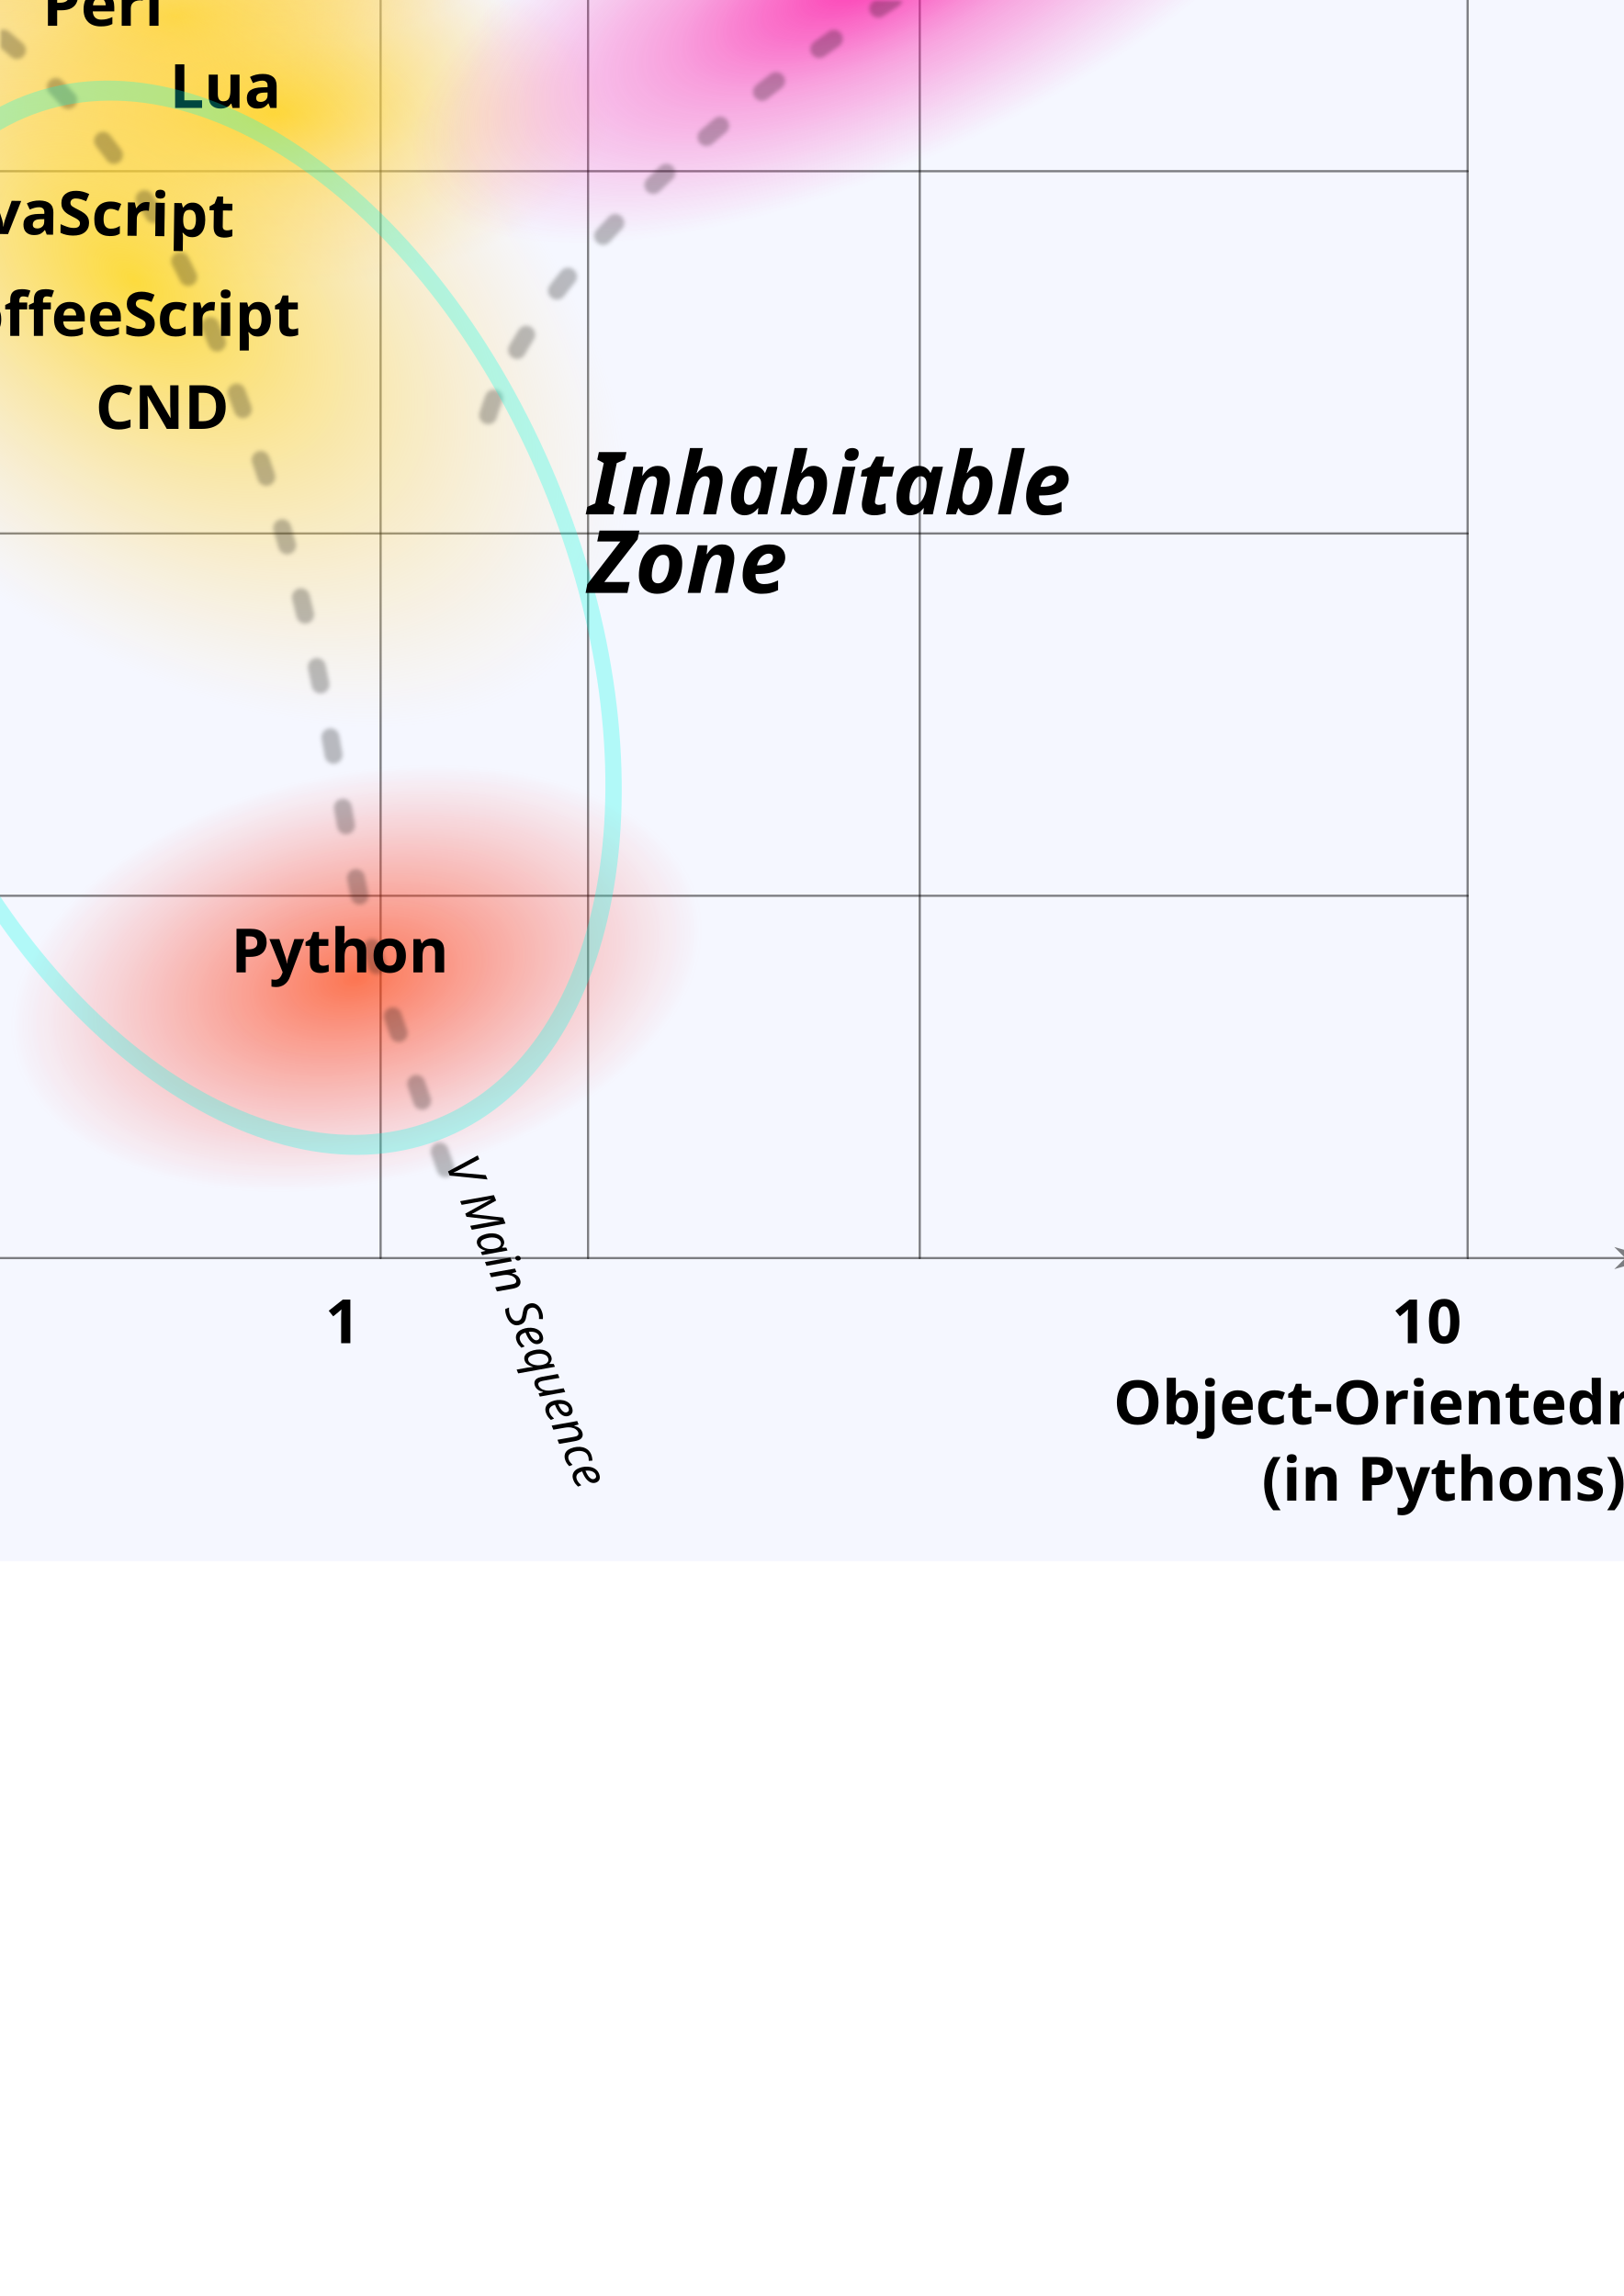
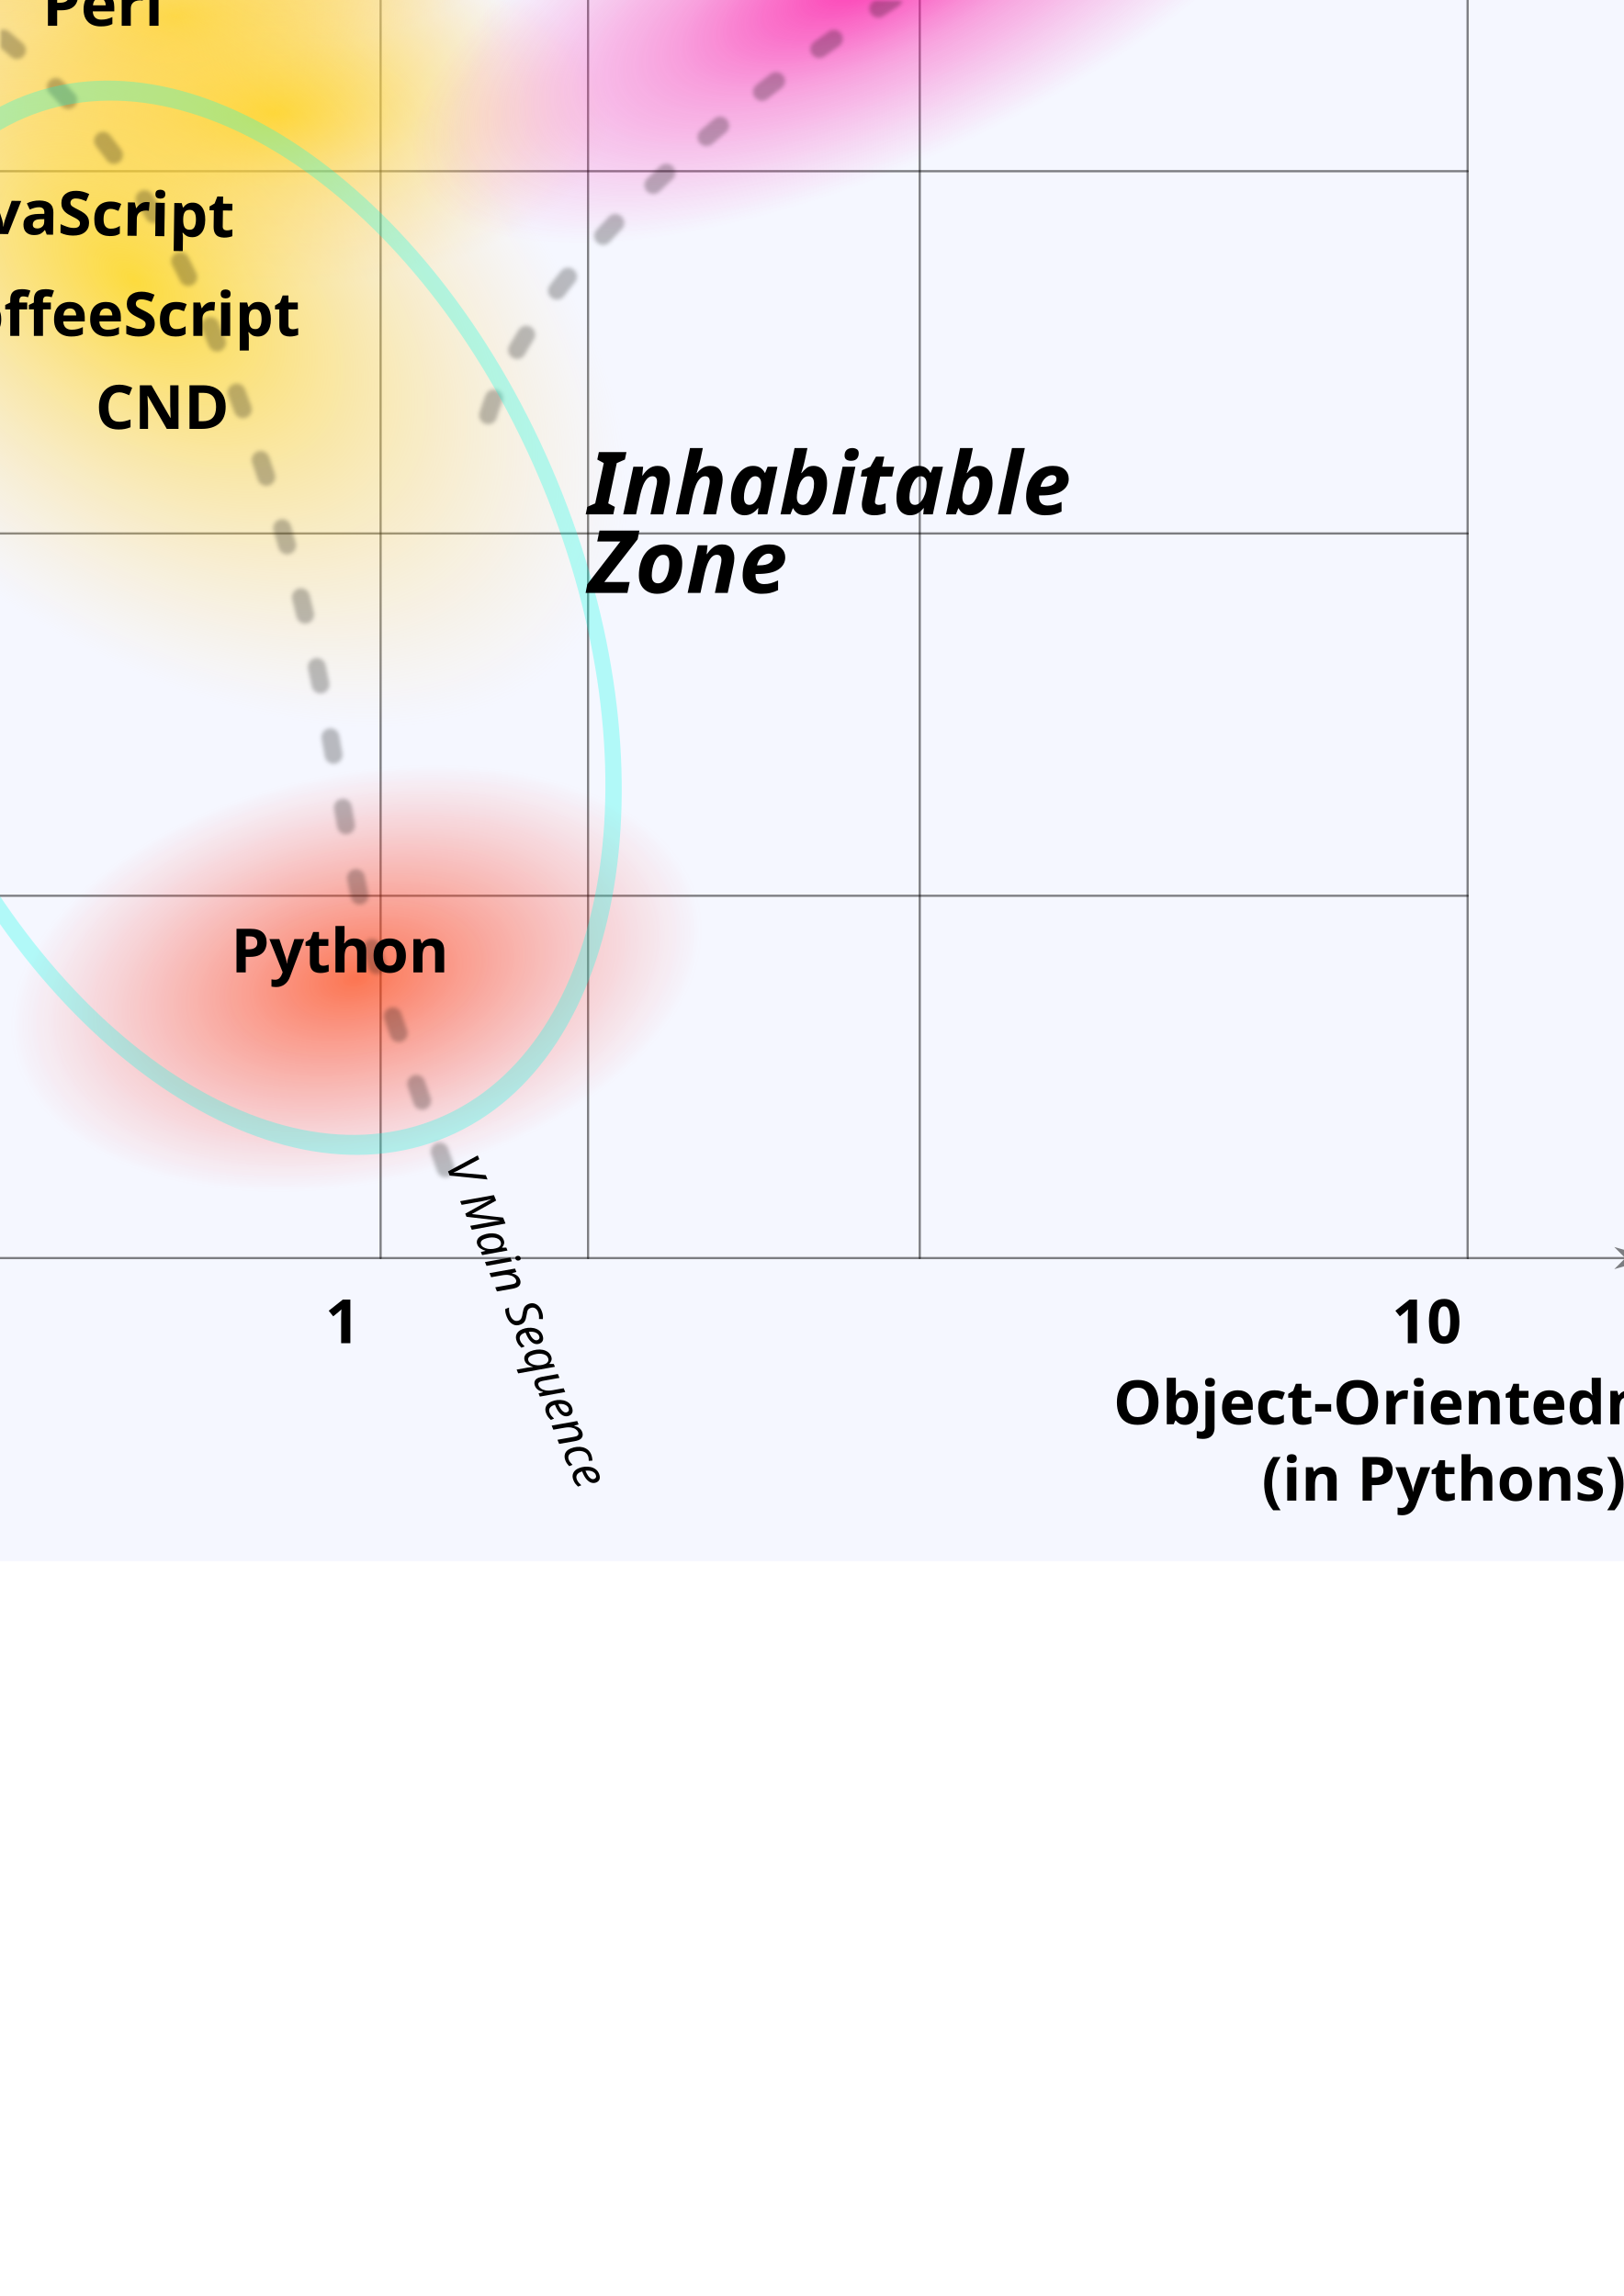
<svg xmlns="http://www.w3.org/2000/svg" xmlns:xlink="http://www.w3.org/1999/xlink" width="744.094" height="1052.362" id="svg2" version="1.1">
  <defs id="defs4">
    <marker orient="auto" refY="0.0" refX="0.0" id="DotM" style="overflow:visible">
      <path id="path4182" d="M -2.5,-1.0 C -2.5,1.76 -4.74,4.0 -7.5,4.0 C -10.26,4.0 -12.5,1.76 -12.5,-1.0 C -12.5,-3.76 -10.26,-6.0 -7.5,-6.0 C -4.74,-6.0 -2.5,-3.76 -2.5,-1.0 z " style="fill-rule:evenodd;stroke:#000000;stroke-width:1.0pt;marker-start:none;marker-end:none" transform="scale(0.4) translate(7.4, 1)" />
    </marker>
    <marker orient="auto" refY="0.0" refX="0.0" id="Arrow1Lstart" style="overflow:visible">
      <path id="path4117" d="M 0.0,0.0 L 5.0,-5.0 L -12.5,0.0 L 5.0,5.0 L 0.0,0.0 z " style="fill-rule:evenodd;stroke:#000000;stroke-width:1.0pt;marker-start:none" transform="scale(0.8) translate(12.5,0)" />
    </marker>
    <linearGradient id="linearGradient4013">
      <stop style="stop-color:#8525ff;stop-opacity:1;" offset="0" id="stop4015" />
      <stop style="stop-color:#8525ff;stop-opacity:0;" offset="1" id="stop4017" />
    </linearGradient>
    <linearGradient id="linearGradient3999">
      <stop style="stop-color:#e2ff25;stop-opacity:1;" offset="0" id="stop4001" />
      <stop style="stop-color:#e2ff25;stop-opacity:0;" offset="1" id="stop4003" />
    </linearGradient>
    <linearGradient id="linearGradient3987">
      <stop style="stop-color:#ff009a;stop-opacity:1;" offset="0" id="stop3989" />
      <stop id="stop3995" offset="0.424" style="stop-color:#fd12a6;stop-opacity:0.498;" />
      <stop style="stop-color:#fb25b2;stop-opacity:0;" offset="1" id="stop3991" />
    </linearGradient>
    <linearGradient id="linearGradient3977">
      <stop style="stop-color:#ff3900;stop-opacity:1;" offset="0" id="stop3979" />
      <stop style="stop-color:#ff4242;stop-opacity:0;" offset="1" id="stop3981" />
    </linearGradient>
    <linearGradient id="linearGradient3949">
      <stop style="stop-color:#ffd200;stop-opacity:0.759;" offset="0" id="stop3951" />
      <stop style="stop-color:#ffd47f;stop-opacity:0;" offset="1" id="stop3953" />
    </linearGradient>
    <linearGradient id="linearGradient3893">
      <stop style="stop-color:#fcf2a5;stop-opacity:1;" offset="0" id="stop3895" />
      <stop style="stop-color:#ffe815;stop-opacity:0;" offset="1" id="stop3897" />
    </linearGradient>
    <marker orient="auto" refY="0.0" refX="0.0" id="Arrow1Lend" style="overflow:visible;">
      <path id="path3802" d="M 0.0,0.0 L 5.0,-5.0 L -12.5,0.0 L 5.0,5.0 L 0.0,0.0 z " style="fill-rule:evenodd;stroke:#000000;stroke-width:1.0pt;marker-start:none;" transform="scale(0.8) rotate(180) translate(12.5,0)" />
    </marker>
    <radialGradient xlink:href="#linearGradient3893" id="radialGradient3899" cx="-116.845" cy="-61.533" fx="-116.845" fy="-61.533" r="94.113" gradientTransform="matrix(1,0,0,0.5990338,0,-24.67252)" gradientUnits="userSpaceOnUse" spreadMethod="reflect" />
    <radialGradient xlink:href="#linearGradient3893-3" id="radialGradient3899-0" cx="-116.845" cy="-61.533" fx="-116.845" fy="-61.533" r="94.113" gradientTransform="matrix(1,0,0,0.5990338,0,-24.67252)" gradientUnits="userSpaceOnUse" />
    <linearGradient id="linearGradient3893-3">
      <stop style="stop-color:#b79659;stop-opacity:1;" offset="0" id="stop3895-0" />
      <stop style="stop-color:#ffe815;stop-opacity:0;" offset="1" id="stop3897-3" />
    </linearGradient>
    <radialGradient xlink:href="#linearGradient3949" id="radialGradient3955" cx="-196.864" cy="34.098" fx="-196.864" fy="34.098" r="94.113" gradientTransform="matrix(1,0,0,0.5990338,84.56508,-81.95854)" gradientUnits="userSpaceOnUse" />
    <radialGradient xlink:href="#linearGradient3949" id="radialGradient3959" gradientUnits="userSpaceOnUse" gradientTransform="matrix(1,0,0,0.5990338,-229.1441,-96.50737)" cx="112.299" cy="58.385" fx="112.299" fy="58.385" r="94.113" />
    <radialGradient xlink:href="#linearGradient3949" id="radialGradient3963" gradientUnits="userSpaceOnUse" gradientTransform="matrix(1,0,0,0.5990338,-229.1441,-96.50737)" cx="112.299" cy="58.385" fx="112.299" fy="58.385" r="94.113" />
    <radialGradient xlink:href="#linearGradient3949" id="radialGradient3967" gradientUnits="userSpaceOnUse" gradientTransform="matrix(1,0,0,0.5990338,-229.1441,-96.50737)" cx="112.299" cy="58.385" fx="112.299" fy="58.385" r="94.113" />
    <radialGradient xlink:href="#linearGradient3949" id="radialGradient3971" gradientUnits="userSpaceOnUse" gradientTransform="matrix(1,0,0,0.5990338,-229.1441,-96.50737)" cx="112.299" cy="58.385" fx="112.299" fy="58.385" r="94.113" />
    <radialGradient xlink:href="#linearGradient3977" id="radialGradient3983" cx="-116.845" cy="-61.533" fx="-116.845" fy="-61.533" r="94.113" gradientTransform="matrix(1,0,0,0.5990338,0,-24.67252)" gradientUnits="userSpaceOnUse" />
    <radialGradient xlink:href="#linearGradient3987" id="radialGradient3993" cx="480.646" cy="-51.702" fx="480.646" fy="-51.702" r="101.842" gradientTransform="matrix(1,0,0,0.5401786,0,-23.4857)" gradientUnits="userSpaceOnUse" />
    <radialGradient xlink:href="#linearGradient3999" id="radialGradient4005" cx="-139.578" cy="177.159" fx="-139.578" fy="177.159" r="80.473" gradientTransform="matrix(1,0,0,0.3898305,0,108.0971)" gradientUnits="userSpaceOnUse" />
    <radialGradient xlink:href="#linearGradient3999" id="radialGradient4009" gradientUnits="userSpaceOnUse" gradientTransform="matrix(1,0,0,0.3898305,0,108.0971)" cx="-139.578" cy="177.159" fx="-139.578" fy="177.159" r="80.473" />
    <radialGradient xlink:href="#linearGradient4013" id="radialGradient4019" cx="-246.421" cy="510.418" fx="-246.421" fy="510.418" r="66.379" gradientTransform="matrix(1,0,0,0.6164383,0,195.7769)" gradientUnits="userSpaceOnUse" />
    <radialGradient xlink:href="#linearGradient4013" id="radialGradient4023" gradientUnits="userSpaceOnUse" gradientTransform="matrix(1,0,0,0.6164383,0,195.7769)" cx="-246.421" cy="510.418" fx="-246.421" fy="510.418" r="66.379" />
    <filter id="filter4075">
      <feGaussianBlur stdDeviation="0.852" id="feGaussianBlur4077" />
    </filter>
    <filter id="filter4079">
      <feGaussianBlur stdDeviation="0.852" id="feGaussianBlur4081" />
    </filter>
  </defs>
  <g id="layer7">
    <rect style="color:#000000;fill:#f5f7ff;fill-opacity:1;stroke:#00ffe5;stroke-width:0;stroke-linecap:round;stroke-linejoin:round;stroke-miterlimit:4;stroke-opacity:1;stroke-dasharray:none;stroke-dashoffset:0;marker:none;visibility:visible;display:inline;overflow:visible;enable-background:accumulate" id="rect4749" width="1272.441" height="911.099" x="-427.158" y="-195.559" />
  </g>
  <g id="layer1">
    <rect style="opacity:0.495;color:#000000;fill:none;stroke:#000000;stroke-width:1;stroke-miterlimit:4;stroke-opacity:1;stroke-dasharray:none;marker:none;visibility:visible;display:inline;overflow:visible;enable-background:accumulate" id="rect2987" width="996.297" height="664.227" x="-323.73" y="-87.595" />
    <path style="opacity:0.495;color:#000000;fill:none;stroke:#000000;stroke-width:1;stroke-linecap:round;stroke-linejoin:round;stroke-miterlimit:4;stroke-opacity:1;stroke-dasharray:none;stroke-dashoffset:0;marker:none;visibility:visible;display:inline;overflow:visible;enable-background:accumulate" d="m 174.419,-87.595 0,664.227" id="path3759" />
    <path style="opacity:0.495;color:#000000;fill:none;stroke:#000000;stroke-width:1;stroke-linecap:round;stroke-linejoin:round;stroke-miterlimit:4;stroke-opacity:1;stroke-dasharray:none;stroke-dashoffset:0;marker:none;visibility:visible;display:inline;overflow:visible;enable-background:accumulate" d="m -228.655,-87.595 0,664.227" id="path3761" />
    <path id="path3763" d="m 269.493,-87.595 0,664.227" style="opacity:0.495;color:#000000;fill:none;stroke:#000000;stroke-width:1;stroke-linecap:round;stroke-linejoin:round;stroke-miterlimit:4;stroke-opacity:1;stroke-dasharray:none;stroke-dashoffset:0;marker:none;visibility:visible;display:inline;overflow:visible;enable-background:accumulate" />
    <path style="opacity:0.495;color:#000000;fill:none;stroke:#000000;stroke-width:1;stroke-linecap:round;stroke-linejoin:round;stroke-miterlimit:4;stroke-opacity:1;stroke-dasharray:none;stroke-dashoffset:0;marker:none;visibility:visible;display:inline;overflow:visible;enable-background:accumulate" d="m -323.73,244.519 996.297,0 0,0" id="path3765" />
    <path id="path3767" d="m -323.73,78.462 996.297,0 0,0" style="opacity:0.495;color:#000000;fill:none;stroke:#000000;stroke-width:1;stroke-linecap:round;stroke-linejoin:round;stroke-miterlimit:4;stroke-opacity:1;stroke-dasharray:none;stroke-dashoffset:0;marker:none;visibility:visible;display:inline;overflow:visible;enable-background:accumulate" />
    <path style="opacity:0.495;color:#000000;fill:none;stroke:#000000;stroke-width:1;stroke-linecap:round;stroke-linejoin:round;stroke-miterlimit:4;stroke-opacity:1;stroke-dasharray:none;stroke-dashoffset:0;marker:none;visibility:visible;display:inline;overflow:visible;enable-background:accumulate" d="m -323.73,410.576 996.297,0 0,0" id="path3769" />
    <path style="opacity:0.495;color:#000000;fill:none;stroke:#000000;stroke-width:1;stroke-linecap:round;stroke-linejoin:round;stroke-miterlimit:4;stroke-opacity:1;stroke-dasharray:none;stroke-dashoffset:0;marker:none;marker-end:url(#Arrow1Lend);visibility:visible;display:inline;overflow:visible;enable-background:accumulate" d="m 672.568,576.633 83.025,0" id="path3794" />
    <path id="path4240" d="m -323.73,-87.595 0,-83.028" style="opacity:0.495;color:#000000;fill:none;stroke:#000000;stroke-width:1;stroke-linecap:round;stroke-linejoin:round;stroke-miterlimit:4;stroke-opacity:1;stroke-dasharray:none;stroke-dashoffset:0;marker:none;marker-end:url(#Arrow1Lend);visibility:visible;display:inline;overflow:visible;enable-background:accumulate" />
    <path id="path3788" d="m -76.655,-87.595 0,664.227" style="opacity:0.495;color:#000000;fill:none;stroke:#000000;stroke-width:1;stroke-linecap:round;stroke-linejoin:round;stroke-miterlimit:4;stroke-opacity:1;stroke-dasharray:none;stroke-dashoffset:0;marker:none;visibility:visible;display:inline;overflow:visible;enable-background:accumulate" />
    <path style="opacity:0.495;color:#000000;fill:none;stroke:#000000;stroke-width:1;stroke-linecap:round;stroke-linejoin:round;stroke-miterlimit:4;stroke-opacity:1;stroke-dasharray:none;stroke-dashoffset:0;marker:none;visibility:visible;display:inline;overflow:visible;enable-background:accumulate" d="m 421.493,-87.595 0,664.227" id="path3790" />
  </g>
  <g id="layer3">
    <path style="color:#000000;fill:url(#radialGradient3899);fill-opacity:1;stroke:none;stroke-width:1;marker:none;visibility:visible;display:inline;overflow:visible;enable-background:accumulate" id="path3878" d="m -22.733,-61.533 a 94.113,56.377 0 1 1 -188.225,0 94.113,56.377 0 1 1 188.225,0 z" transform="translate(-14,-7)" />
    <path transform="translate(97.84414,23.00696)" d="m -22.733,-61.533 a 94.113,56.377 0 1 1 -188.225,0 94.113,56.377 0 1 1 188.225,0 z" id="path3943" style="color:#000000;fill:url(#radialGradient3955);fill-opacity:1;stroke:none;stroke-width:1;marker:none;visibility:visible;display:inline;overflow:visible;enable-background:accumulate" />
    <path style="color:#000000;fill:url(#radialGradient3959);fill-opacity:1;stroke:none;stroke-width:1;marker:none;visibility:visible;display:inline;overflow:visible;enable-background:accumulate" id="path3957" d="m -22.733,-61.533 a 94.113,56.377 0 1 1 -188.225,0 94.113,56.377 0 1 1 188.225,0 z" transform="translate(258.7906,24.82557)" />
    <path transform="matrix(1.63285,0,0,1.41129,271.3583,94.2345)" d="m -22.733,-61.533 a 94.113,56.377 0 1 1 -188.225,0 94.113,56.377 0 1 1 188.225,0 z" id="path3961" style="color:#000000;fill:url(#radialGradient3963);fill-opacity:1;stroke:none;stroke-width:1;marker:none;visibility:visible;display:inline;overflow:visible;enable-background:accumulate" />
    <path style="color:#000000;fill:url(#radialGradient3967);fill-opacity:1;stroke:none;stroke-width:1;marker:none;visibility:visible;display:inline;overflow:visible;enable-background:accumulate" id="path3965" d="m -22.733,-61.533 a 94.113,56.377 0 1 1 -188.225,0 94.113,56.377 0 1 1 188.225,0 z" transform="matrix(1.63285,0,0,1.41129,316.8234,138.7903)" />
    <path transform="matrix(-1.755442,-2.073504,2.750284,-1.124651,25.58934,-183.1508)" d="m -22.733,-61.533 a 94.113,56.377 0 1 1 -188.225,0 94.113,56.377 0 1 1 188.225,0 z" id="path3969" style="color:#000000;fill:url(#radialGradient3971);fill-opacity:1;stroke:none;stroke-width:1;marker:none;visibility:visible;display:inline;overflow:visible;enable-background:accumulate" />
    <path style="opacity:0.683;color:#000000;fill:url(#radialGradient3983);fill-opacity:1;stroke:none;stroke-width:1;marker:none;visibility:visible;display:inline;overflow:visible;enable-background:accumulate" id="path3973" d="m -22.733,-61.533 a 94.113,56.377 0 1 1 -188.225,0 94.113,56.377 0 1 1 188.225,0 z" transform="matrix(-1.656933,0.04637096,0.5120863,-1.739059,1.219137,346.8147)" />
    <path style="opacity:0.766;color:#000000;fill:url(#radialGradient3993);fill-opacity:1;fill-rule:evenodd;stroke:none;stroke-width:1;marker:none;visibility:visible;display:inline;overflow:visible;enable-background:accumulate" id="path3985" d="m 581.044,-51.076 a 101.842,55.013 0 1 1 -203.684,0 101.842,55.013 0 1 1 203.684,0 z" transform="matrix(2.042197,-0.9229477,0.6500839,1.438434,-548.0567,506.4997)" />
    <path style="color:#000000;fill:url(#radialGradient4005);fill-opacity:1;fill-rule:evenodd;stroke:none;stroke-width:1;marker:none;visibility:visible;display:inline;overflow:visible;enable-background:accumulate" id="path3997" d="m -59.105,177.159 a 80.473,31.371 0 1 1 -160.946,0 80.473,31.371 0 1 1 160.946,0 z" transform="translate(-36.37208,120.9372)" />
    <path transform="matrix(0.1359532,1.306727,-1.447251,0.0980949,-11.06035,395.8197)" d="m -59.105,177.159 a 80.473,31.371 0 1 1 -160.946,0 80.473,31.371 0 1 1 160.946,0 z" id="path4007" style="color:#000000;fill:url(#radialGradient4009);fill-opacity:1;fill-rule:evenodd;stroke:none;stroke-width:1;marker:none;visibility:visible;display:inline;overflow:visible;enable-background:accumulate" />
    <path style="color:#000000;fill:url(#radialGradient4019);fill-opacity:1;fill-rule:evenodd;stroke:none;stroke-width:1;marker:none;visibility:visible;display:inline;overflow:visible;enable-background:accumulate" id="path4011" d="m -180.042,510.418 a 66.379,40.919 0 1 1 -132.758,0 66.379,40.919 0 1 1 132.758,0 z" />
    <path d="m -180.042,510.418 a 66.379,40.919 0 1 1 -132.758,0 66.379,40.919 0 1 1 132.758,0 z" id="path4021" style="color:#000000;fill:url(#radialGradient4023);fill-opacity:1;fill-rule:evenodd;stroke:none;stroke-width:1;marker:none;visibility:visible;display:inline;overflow:visible;enable-background:accumulate" transform="matrix(0.5036707,1.782631,-0.9327707,0.4930357,311.0601,724.8655)" />
  </g>
  <g id="layer2">
    <text xml:space="preserve" style="font-size:28px;font-style:normal;font-variant:normal;font-weight:bold;font-stretch:normal;text-align:center;line-height:125%;letter-spacing:0px;word-spacing:0px;writing-mode:lr-tb;text-anchor:middle;fill:#000000;fill-opacity:1;stroke:none;font-family:IndUni-N;-inkscape-font-specification:IndUni-N Bold" x="679.885" y="652.784" id="text3771" transform="scale(0.9999782,1.000022)">
      <tspan id="tspan3773" x="679.885" y="652.784" style="font-size:28px;font-style:normal;font-variant:normal;font-weight:bold;font-stretch:normal;text-align:center;line-height:125%;writing-mode:lr-tb;text-anchor:middle;font-family:IndUni-N;-inkscape-font-specification:IndUni-N Bold">Object-Orientedness</tspan>
      <tspan x="679.885" y="687.784" style="font-size:28px;font-style:normal;font-variant:normal;font-weight:bold;font-stretch:normal;text-align:center;line-height:125%;writing-mode:lr-tb;text-anchor:middle;font-family:IndUni-N;-inkscape-font-specification:IndUni-N Bold" id="tspan3775">(in Pythons)</tspan>
    </text>
    <text id="text3777" y="-378.352" x="-78.774" style="font-size:28px;font-style:normal;font-variant:normal;font-weight:bold;font-stretch:normal;text-align:center;line-height:125%;letter-spacing:0px;word-spacing:0px;writing-mode:lr-tb;text-anchor:middle;fill:#000000;fill-opacity:1;stroke:none;font-family:IndUni-N;-inkscape-font-specification:IndUni-N Bold" xml:space="preserve" transform="matrix(0,-0.9999782,1.000022,0,0,0)">
      <tspan id="tspan3781" style="font-size:28px;font-style:normal;font-variant:normal;font-weight:bold;font-stretch:normal;text-align:center;line-height:125%;writing-mode:lr-tb;text-anchor:middle;font-family:IndUni-N;-inkscape-font-specification:IndUni-N Bold" y="-378.352" x="-78.774">Insanity Level</tspan>
      <tspan style="font-size:28px;font-style:normal;font-variant:normal;font-weight:bold;font-stretch:normal;text-align:center;line-height:125%;writing-mode:lr-tb;text-anchor:middle;font-family:IndUni-N;-inkscape-font-specification:IndUni-N Bold" y="-343.352" x="-78.774" id="tspan3785">(in A. E. Neumans)</tspan>
    </text>
    <text xml:space="preserve" style="font-size:28px;font-style:normal;font-variant:normal;font-weight:bold;font-stretch:normal;text-align:center;line-height:125%;letter-spacing:0px;word-spacing:0px;writing-mode:lr-tb;text-anchor:middle;fill:#000000;fill-opacity:1;stroke:none;font-family:IndUni-N;-inkscape-font-specification:IndUni-N Bold" x="-325.989" y="615.64" id="text3001" transform="scale(0.9999782,1.000022)">
      <tspan id="tspan3003" x="-325.989" y="615.64">0.1</tspan>
    </text>
    <text transform="scale(0.9999782,1.000022)" id="text3779" y="615.64" x="175.204" style="font-size:28px;font-style:normal;font-variant:normal;font-weight:bold;font-stretch:normal;text-align:center;line-height:125%;letter-spacing:0px;word-spacing:0px;writing-mode:lr-tb;text-anchor:middle;fill:#000000;fill-opacity:1;stroke:none;font-family:IndUni-N;-inkscape-font-specification:IndUni-N Bold" xml:space="preserve">
      <tspan y="615.64" x="175.204" id="tspan3782">1</tspan>
    </text>
    <text xml:space="preserve" style="font-size:28px;font-style:normal;font-variant:normal;font-weight:bold;font-stretch:normal;text-align:center;line-height:125%;letter-spacing:0px;word-spacing:0px;writing-mode:lr-tb;text-anchor:middle;fill:#000000;fill-opacity:1;stroke:none;font-family:IndUni-N;-inkscape-font-specification:IndUni-N Bold" x="672.042" y="615.64" id="text3784" transform="scale(0.9999782,1.000022)">
      <tspan id="tspan3786" x="672.042" y="615.64">10</tspan>
    </text>
    <text xml:space="preserve" style="font-size:28px;font-style:normal;font-variant:normal;font-weight:bold;font-stretch:normal;text-align:center;line-height:125%;letter-spacing:0px;word-spacing:0px;writing-mode:lr-tb;text-anchor:middle;fill:#000000;fill-opacity:1;stroke:none;font-family:IndUni-N;-inkscape-font-specification:IndUni-N Bold" x="-350.618" y="-80.431" id="text3796" transform="scale(0.9999782,1.000022)">
      <tspan id="tspan3798" x="-350.618" y="-80.431">1</tspan>
    </text>
    <text transform="scale(0.9999782,1.000022)" id="text3800" y="580.89" x="-350.618" style="font-size:28px;font-style:normal;font-variant:normal;font-weight:bold;font-stretch:normal;text-align:center;line-height:125%;letter-spacing:0px;word-spacing:0px;writing-mode:lr-tb;text-anchor:middle;fill:#000000;fill-opacity:1;stroke:none;font-family:IndUni-N;-inkscape-font-specification:IndUni-N Bold" xml:space="preserve">
      <tspan y="580.89" x="-350.618" id="tspan3802">0</tspan>
    </text>
    <text transform="scale(0.9999782,1.000022)" id="text3804" y="-58.984" x="-127.65" style="font-size:28px;font-style:normal;font-variant:normal;font-weight:bold;font-stretch:normal;text-align:center;line-height:125%;letter-spacing:0px;word-spacing:0px;writing-mode:lr-tb;text-anchor:middle;fill:#000000;fill-opacity:1;stroke:none;font-family:IndUni-N;-inkscape-font-specification:IndUni-N Bold" xml:space="preserve">
      <tspan y="-58.984" x="-127.65" id="tspan3806">PHP</tspan>
    </text>
    <text xml:space="preserve" style="font-size:28px;font-style:normal;font-variant:normal;font-weight:bold;font-stretch:normal;text-align:center;line-height:125%;letter-spacing:0px;word-spacing:0px;writing-mode:lr-tb;text-anchor:middle;fill:#000000;fill-opacity:1;stroke:none;font-family:IndUni-N;-inkscape-font-specification:IndUni-N Bold" x="173.97" y="445.686" id="text3808" transform="scale(0.9999782,1.000022)">
      <tspan id="tspan3810" x="173.97" y="445.686">Python</tspan>
    </text>
    <text xml:space="preserve" style="font-size:28px;font-style:normal;font-variant:normal;font-weight:bold;font-stretch:normal;text-align:center;line-height:125%;letter-spacing:0px;word-spacing:0px;writing-mode:lr-tb;text-anchor:middle;fill:#000000;fill-opacity:1;stroke:none;font-family:IndUni-N;-inkscape-font-specification:IndUni-N Bold" x="57.027" y="107.244" id="text3812" transform="matrix(0.9999099,0.01342131,-0.01342131,0.9999099,0,0)">
      <tspan id="tspan3814" x="57.027" y="107.244">JavaScript</tspan>
    </text>
    <text id="text3816" y="153.953" x="70.301" style="font-size:28px;font-style:normal;font-variant:normal;font-weight:bold;font-stretch:normal;text-align:center;line-height:125%;letter-spacing:0px;word-spacing:0px;writing-mode:lr-tb;text-anchor:middle;fill:#000000;fill-opacity:1;stroke:none;font-family:IndUni-N;-inkscape-font-specification:IndUni-N Bold" xml:space="preserve">
      <tspan y="153.953" x="70.301" id="tspan3818">CoffeeScript</tspan>
    </text>
    <text xml:space="preserve" style="font-size:28px;font-style:normal;font-variant:normal;font-weight:bold;font-stretch:normal;text-align:center;line-height:125%;letter-spacing:0px;word-spacing:0px;writing-mode:lr-tb;text-anchor:middle;fill:#000000;fill-opacity:1;stroke:none;font-family:IndUni-N;-inkscape-font-specification:IndUni-N Bold" x="421.931" y="159.121" id="text3824" transform="matrix(0.9042973,-0.4269032,0.4269032,0.9042973,0,0)">
      <tspan id="tspan3826" x="421.931" y="159.121">Java</tspan>
    </text>
    <text xml:space="preserve" style="font-size:28px;font-style:normal;font-variant:normal;font-weight:bold;font-stretch:normal;text-align:center;line-height:125%;letter-spacing:0px;word-spacing:0px;writing-mode:lr-tb;text-anchor:middle;fill:#000000;fill-opacity:1;stroke:none;font-family:IndUni-N;-inkscape-font-specification:IndUni-N Bold" x="-238.986" y="524.513" id="text3828">
      <tspan id="tspan3830" x="-238.986" y="524.513">Basic</tspan>
    </text>
    <text xml:space="preserve" style="font-size:28px;font-style:normal;font-variant:normal;font-weight:bold;font-stretch:normal;text-align:center;line-height:125%;letter-spacing:0px;word-spacing:0px;writing-mode:lr-tb;text-anchor:middle;fill:#000000;fill-opacity:1;stroke:none;font-family:IndUni-N;-inkscape-font-specification:IndUni-N Bold" x="-247.395" y="565.123" id="text3832">
      <tspan id="tspan3834" x="-247.395" y="565.123">Assembler</tspan>
    </text>
    <text xml:space="preserve" style="font-size:28px;font-style:normal;font-variant:normal;font-weight:bold;font-stretch:normal;text-align:center;line-height:125%;letter-spacing:0px;word-spacing:0px;writing-mode:lr-tb;text-anchor:middle;fill:#000000;fill-opacity:1;stroke:none;font-family:IndUni-N;-inkscape-font-specification:IndUni-N Bold" x="-287.586" y="235.797" id="text3836">
      <tspan id="tspan3838" x="-287.586" y="235.797">C</tspan>
    </text>
    <text id="text3840" y="-33.242" x="-7.083" style="font-size:28px;font-style:normal;font-variant:normal;font-weight:bold;font-stretch:normal;text-align:center;line-height:125%;letter-spacing:0px;word-spacing:0px;writing-mode:lr-tb;text-anchor:middle;fill:#000000;fill-opacity:1;stroke:none;font-family:IndUni-N;-inkscape-font-specification:IndUni-N Bold" xml:space="preserve">
      <tspan y="-33.242" x="-7.083" id="tspan3842">C++</tspan>
    </text>
    <text xml:space="preserve" style="font-size:28px;font-style:normal;font-variant:normal;font-weight:bold;font-stretch:normal;text-align:center;line-height:125%;letter-spacing:0px;word-spacing:0px;writing-mode:lr-tb;text-anchor:middle;fill:#000000;fill-opacity:1;stroke:none;font-family:IndUni-N;-inkscape-font-specification:IndUni-N Bold" x="65.34" y="11.829" id="text3844">
      <tspan id="tspan3846" x="65.34" y="11.829">Perl</tspan>
    </text>
-     <text xml:space="preserve" style="font-size:28px;font-style:normal;font-variant:normal;font-weight:bold;font-stretch:normal;text-align:center;line-height:125%;letter-spacing:0px;word-spacing:0px;writing-mode:lr-tb;text-anchor:middle;fill:#000000;fill-opacity:1;stroke:none;font-family:IndUni-N;-inkscape-font-specification:IndUni-N Bold" x="121.499" y="49.478" id="text3848">
-       <tspan id="tspan3850" x="121.499" y="49.478">Lua</tspan>
-     </text>
    <text xml:space="preserve" style="font-size:28px;font-style:normal;font-variant:normal;font-weight:bold;font-stretch:normal;text-align:center;line-height:125%;letter-spacing:0px;word-spacing:0px;writing-mode:lr-tb;text-anchor:middle;fill:#000000;fill-opacity:1;stroke:none;font-family:IndUni-N;-inkscape-font-specification:IndUni-N Bold" x="143.307" y="-33.631" id="text3852">
      <tspan id="tspan3854" x="143.307" y="-33.631">Ruby</tspan>
    </text>
    <text xml:space="preserve" style="font-size:28px;font-style:normal;font-variant:normal;font-weight:bold;font-stretch:normal;text-align:center;line-height:125%;letter-spacing:0px;word-spacing:0px;writing-mode:lr-tb;text-anchor:middle;fill:#000000;fill-opacity:1;stroke:none;font-family:IndUni-N;-inkscape-font-specification:IndUni-N Bold" x="-177.226" y="305.762" id="text3856">
      <tspan id="tspan3858" x="-177.226" y="305.762">VB</tspan>
    </text>
    <text xml:space="preserve" style="font-size:28px;font-style:normal;font-variant:normal;font-weight:bold;font-stretch:normal;text-align:center;line-height:125%;letter-spacing:0px;word-spacing:0px;writing-mode:lr-tb;text-anchor:middle;fill:#000000;fill-opacity:1;stroke:none;font-family:IndUni-N;-inkscape-font-specification:IndUni-N Bold" x="92.578" y="196.576" id="text3860">
      <tspan id="tspan3862" x="92.578" y="196.576">CND</tspan>
    </text>
  </g>
  <g id="layer4">
    <path style="opacity:0.252;color:#000000;fill:none;stroke:#000000;stroke-width:8.2;stroke-linecap:round;stroke-linejoin:round;stroke-miterlimit:4;stroke-opacity:1;stroke-dasharray:8.2, 24.6;stroke-dashoffset:0;marker:none;visibility:visible;display:inline;overflow:visible;filter:url(#filter4075);enable-background:accumulate" d="M 223.688,190.344 C 256.423,81.228 491.932,-71.535 585.59,-75.172" id="path4026" />
    <path style="opacity:0.252;color:#000000;fill:none;stroke:#000000;stroke-width:8.2;stroke-linecap:round;stroke-linejoin:round;stroke-miterlimit:4;stroke-opacity:1;stroke-dasharray:8.2, 24.6;stroke-dashoffset:0;marker:none;visibility:visible;display:inline;overflow:visible;filter:url(#filter4079);enable-background:accumulate" d="m -145.488,-51.53 c 54.558,12.73 178.223,47.284 241.874,200.956 63.651,153.672 51.83,224.598 83.656,316.437 31.826,91.84 31.826,91.84 31.826,91.84" id="path4033" />
    <path id="path4087" d="M -330.986,332.195 C -298.251,223.079 -62.742,70.316 30.916,66.679" style="opacity:0.252;color:#000000;fill:none;stroke:#000000;stroke-width:16.659;stroke-linecap:round;stroke-linejoin:round;stroke-miterlimit:4;stroke-opacity:1;stroke-dasharray:16.659, 49.977;stroke-dashoffset:0;marker:none;visibility:visible;display:inline;overflow:visible;filter:url(#filter4075);enable-background:accumulate" transform="matrix(-0.09345873,-0.5003701,0.465454,-0.1004696,-349.6338,213.0513)" />
    <path transform="matrix(-0.2973416,-0.4131498,0.3785661,-0.2888412,-351.9837,512.8381)" style="opacity:0.252;color:#000000;fill:none;stroke:#000000;stroke-width:16.659;stroke-linecap:round;stroke-linejoin:round;stroke-miterlimit:4;stroke-opacity:1;stroke-dasharray:16.659, 49.977;stroke-dashoffset:0;marker:none;visibility:visible;display:inline;overflow:visible;filter:url(#filter4075);enable-background:accumulate" d="M -330.986,332.195 C -298.251,223.079 -62.742,70.316 30.916,66.679" id="path4093" />
  </g>
  <g id="layer5">
    <text xml:space="preserve" style="font-size:21.564px;font-style:italic;font-variant:normal;font-weight:normal;font-stretch:normal;text-align:center;line-height:125%;letter-spacing:0px;word-spacing:0px;writing-mode:lr-tb;text-anchor:middle;fill:#000000;fill-opacity:1;stroke:none;font-family:Ubuntu;-inkscape-font-specification:Ubuntu Italic" x="573.215" y="129.704" id="text4029" transform="matrix(0.9513526,-0.3081043,0.3081043,0.9513526,0,0)">
      <tspan id="tspan4031" x="573.215" y="129.704">III Giants</tspan>
    </text>
    <text transform="matrix(0.3776314,0.925956,-0.925956,0.3776314,0,0)" id="text4083" y="12.656" x="666.042" style="font-size:21.564px;font-style:italic;font-variant:normal;font-weight:normal;font-stretch:normal;text-align:center;line-height:125%;letter-spacing:0px;word-spacing:0px;writing-mode:lr-tb;text-anchor:middle;fill:#000000;fill-opacity:1;stroke:none;font-family:Ubuntu;-inkscape-font-specification:Ubuntu Italic" xml:space="preserve">
      <tspan y="12.656" x="666.042" id="tspan4085">V Main Sequence</tspan>
    </text>
    <text xml:space="preserve" style="font-size:21.564px;font-style:italic;font-variant:normal;font-weight:normal;font-stretch:normal;text-align:center;line-height:125%;letter-spacing:0px;word-spacing:0px;writing-mode:lr-tb;text-anchor:middle;fill:#000000;fill-opacity:1;stroke:none;font-family:Ubuntu;-inkscape-font-specification:Ubuntu Italic" x="-61.312" y="408.156" id="text4089" transform="matrix(0.9512869,0.3083071,-0.3083071,0.9512869,0,0)">
      <tspan id="tspan4091" x="-61.312" y="408.156">IV Sub-Giants</tspan>
    </text>
    <text transform="matrix(0.8612804,0.50813,-0.50813,0.8612804,0,0)" id="text4095" y="579.223" x="-64.844" style="font-size:21.564px;font-style:italic;font-variant:normal;font-weight:normal;font-stretch:normal;text-align:center;line-height:125%;letter-spacing:0px;word-spacing:0px;writing-mode:lr-tb;text-anchor:middle;fill:#000000;fill-opacity:1;stroke:none;font-family:Ubuntu;-inkscape-font-specification:Ubuntu Italic" xml:space="preserve">
      <tspan y="579.223" x="-64.844" id="tspan4097">White Dwarfs</tspan>
    </text>
  </g>
  <g id="layer6">
    <path style="opacity:0.28;color:#000000;fill:none;stroke:#00ffe5;stroke-width:6.981;stroke-linecap:round;stroke-linejoin:round;stroke-miterlimit:4;stroke-opacity:1;stroke-dasharray:none;stroke-dashoffset:0;marker:none;visibility:visible;display:inline;overflow:visible;enable-background:accumulate" id="path4100" d="m -32.733,559.098 a 186.849,155.026 0 1 1 -373.699,0 186.849,155.026 0 1 1 373.699,0 z" transform="matrix(0.5172405,1.250183,-0.9394011,0.396682,745.1754,335.8766)" />
    <text xml:space="preserve" style="font-size:40px;font-style:italic;font-variant:normal;font-weight:bold;font-stretch:normal;text-align:start;line-height:90%;letter-spacing:0px;word-spacing:0px;writing-mode:lr-tb;text-anchor:start;fill:#000000;fill-opacity:1;stroke:none;font-family:Ubuntu;-inkscape-font-specification:Ubuntu Bold Italic" x="269.566" y="235.763" id="text4106">
      <tspan id="tspan4108" x="269.566" y="235.763">Inhabitable</tspan>
      <tspan x="269.566" y="271.763" id="tspan4110">Zone</tspan>
    </text>
    <path style="opacity:0.28;color:#000000;fill:none;stroke:#00ffe5;stroke-width:0;stroke-linecap:round;stroke-linejoin:round;stroke-miterlimit:4;stroke-opacity:1;stroke-dasharray:none;stroke-dashoffset:0;marker:none;marker-start:url(#DotM);visibility:visible;display:inline;overflow:visible;enable-background:accumulate" d="M 396.046,255.127 277.104,276.344" id="path4112" />
  </g>
</svg>
